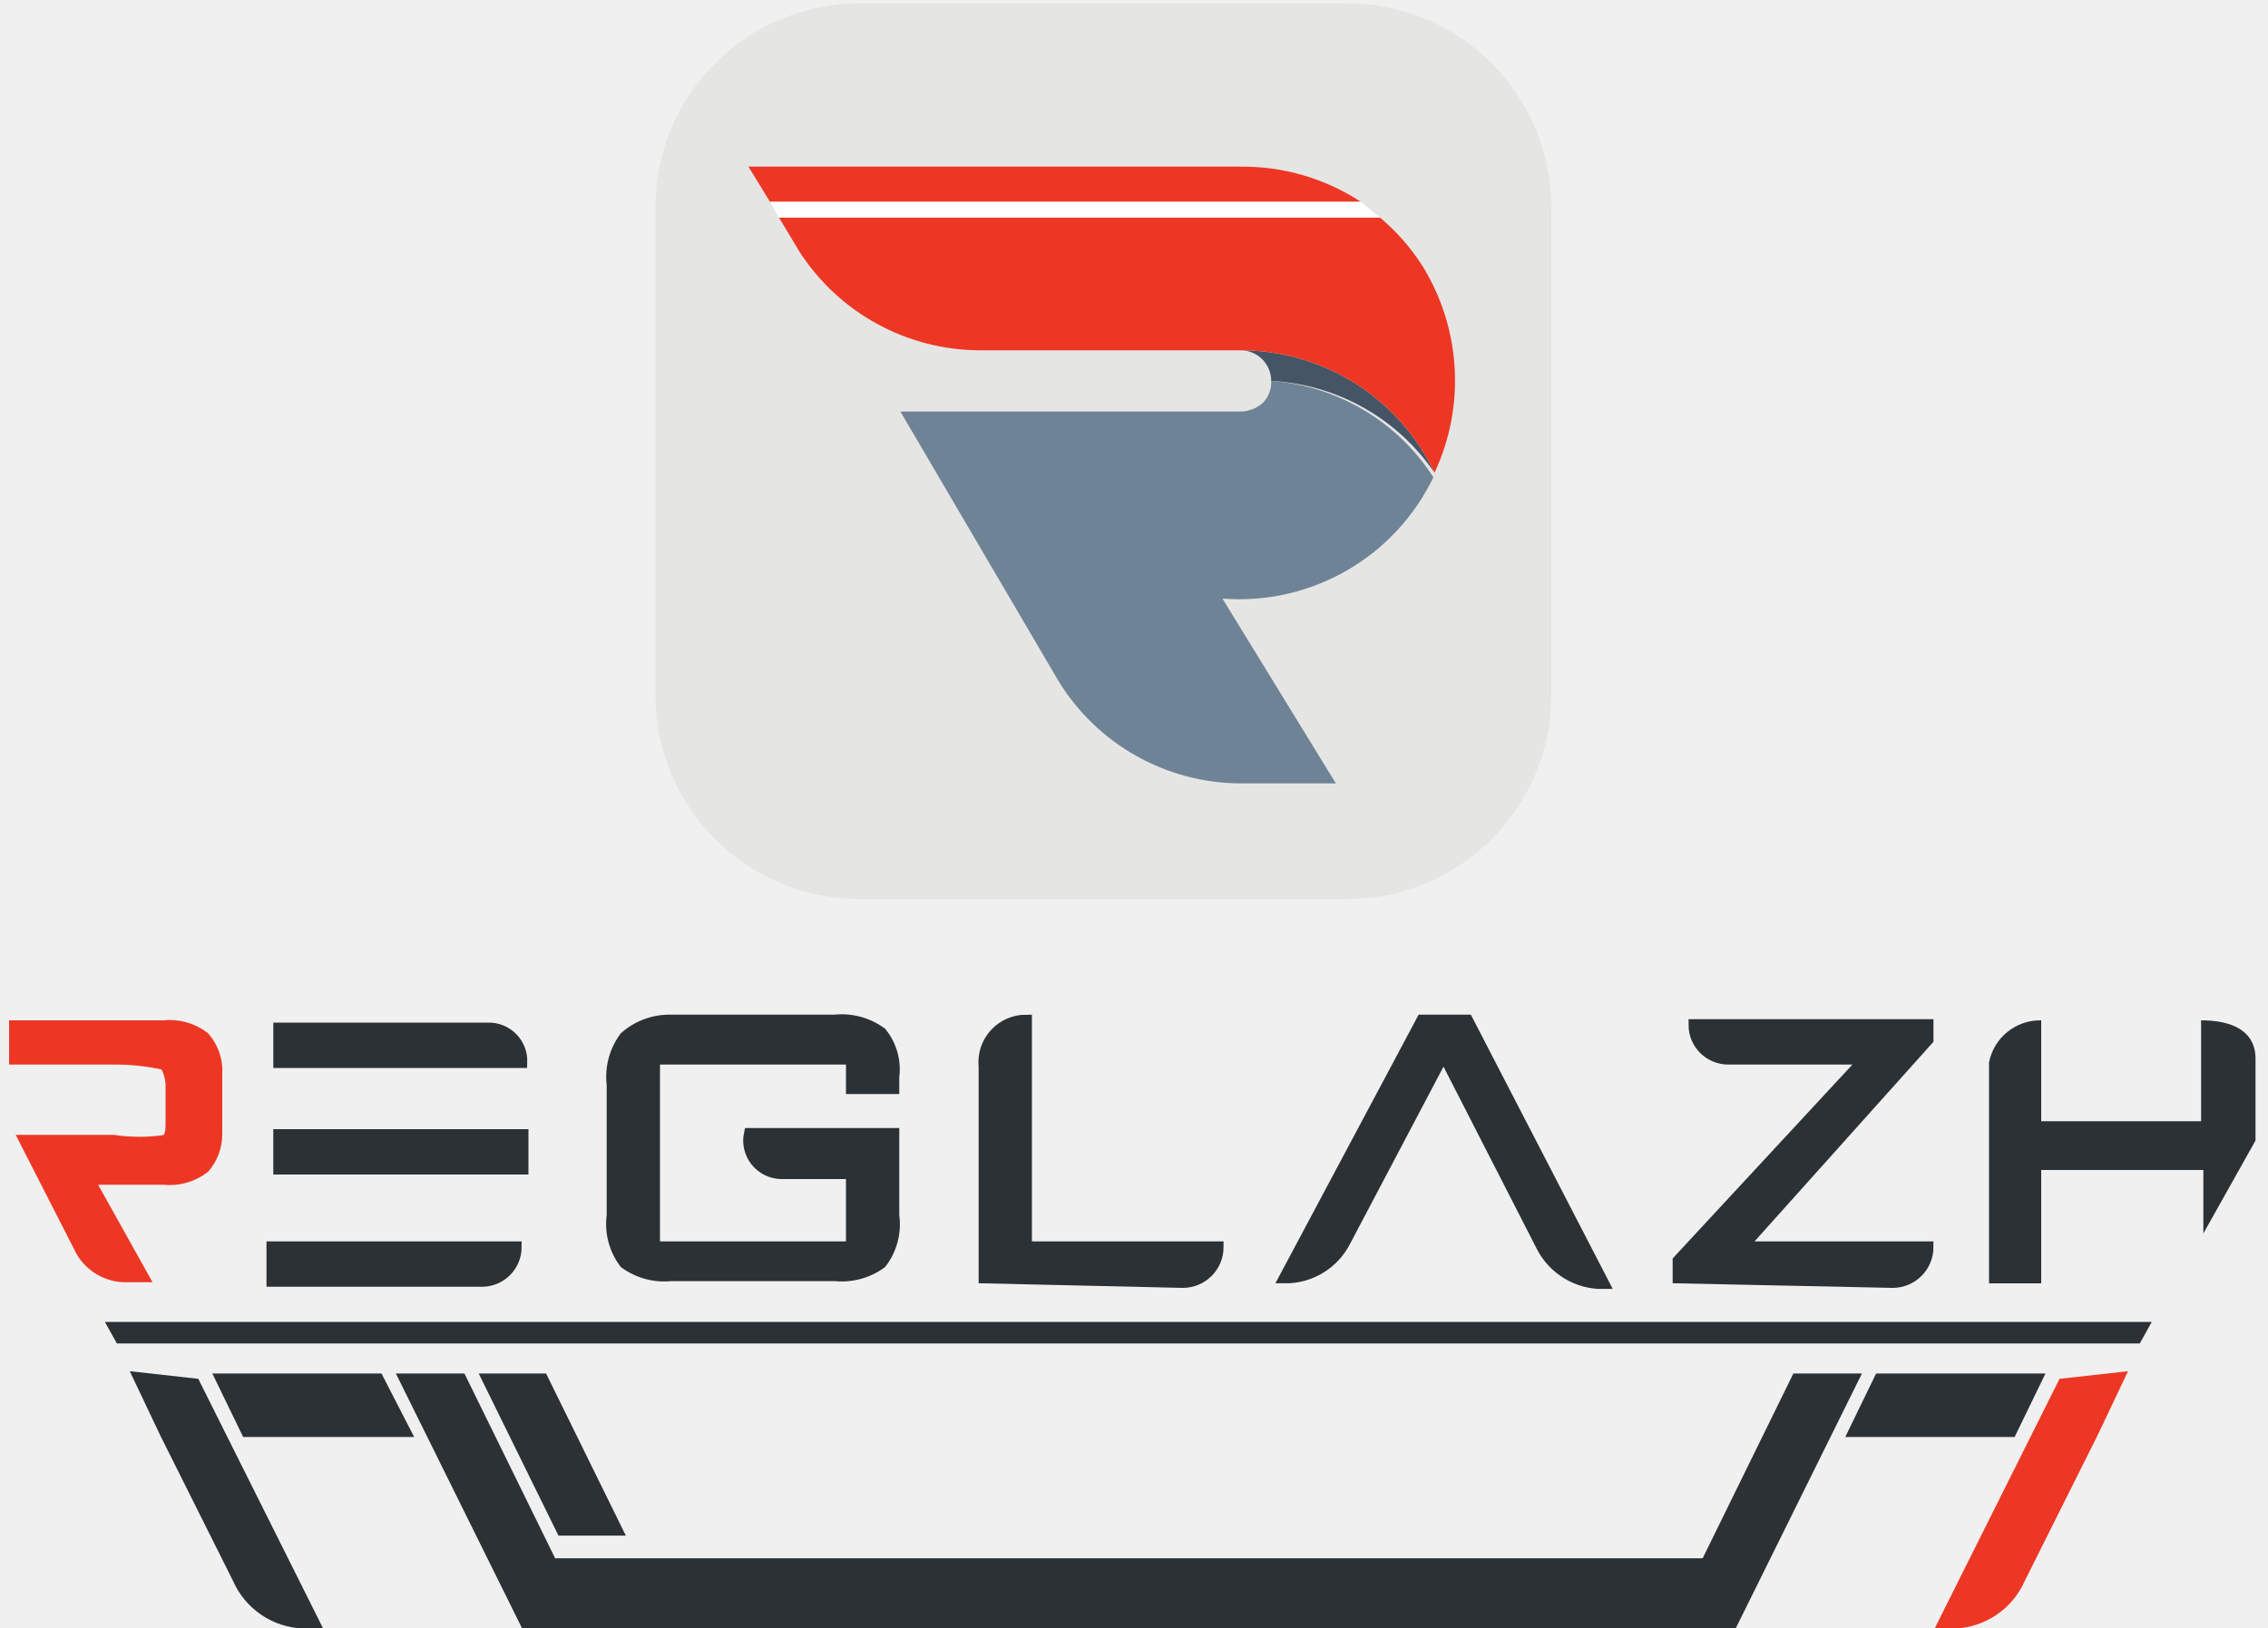
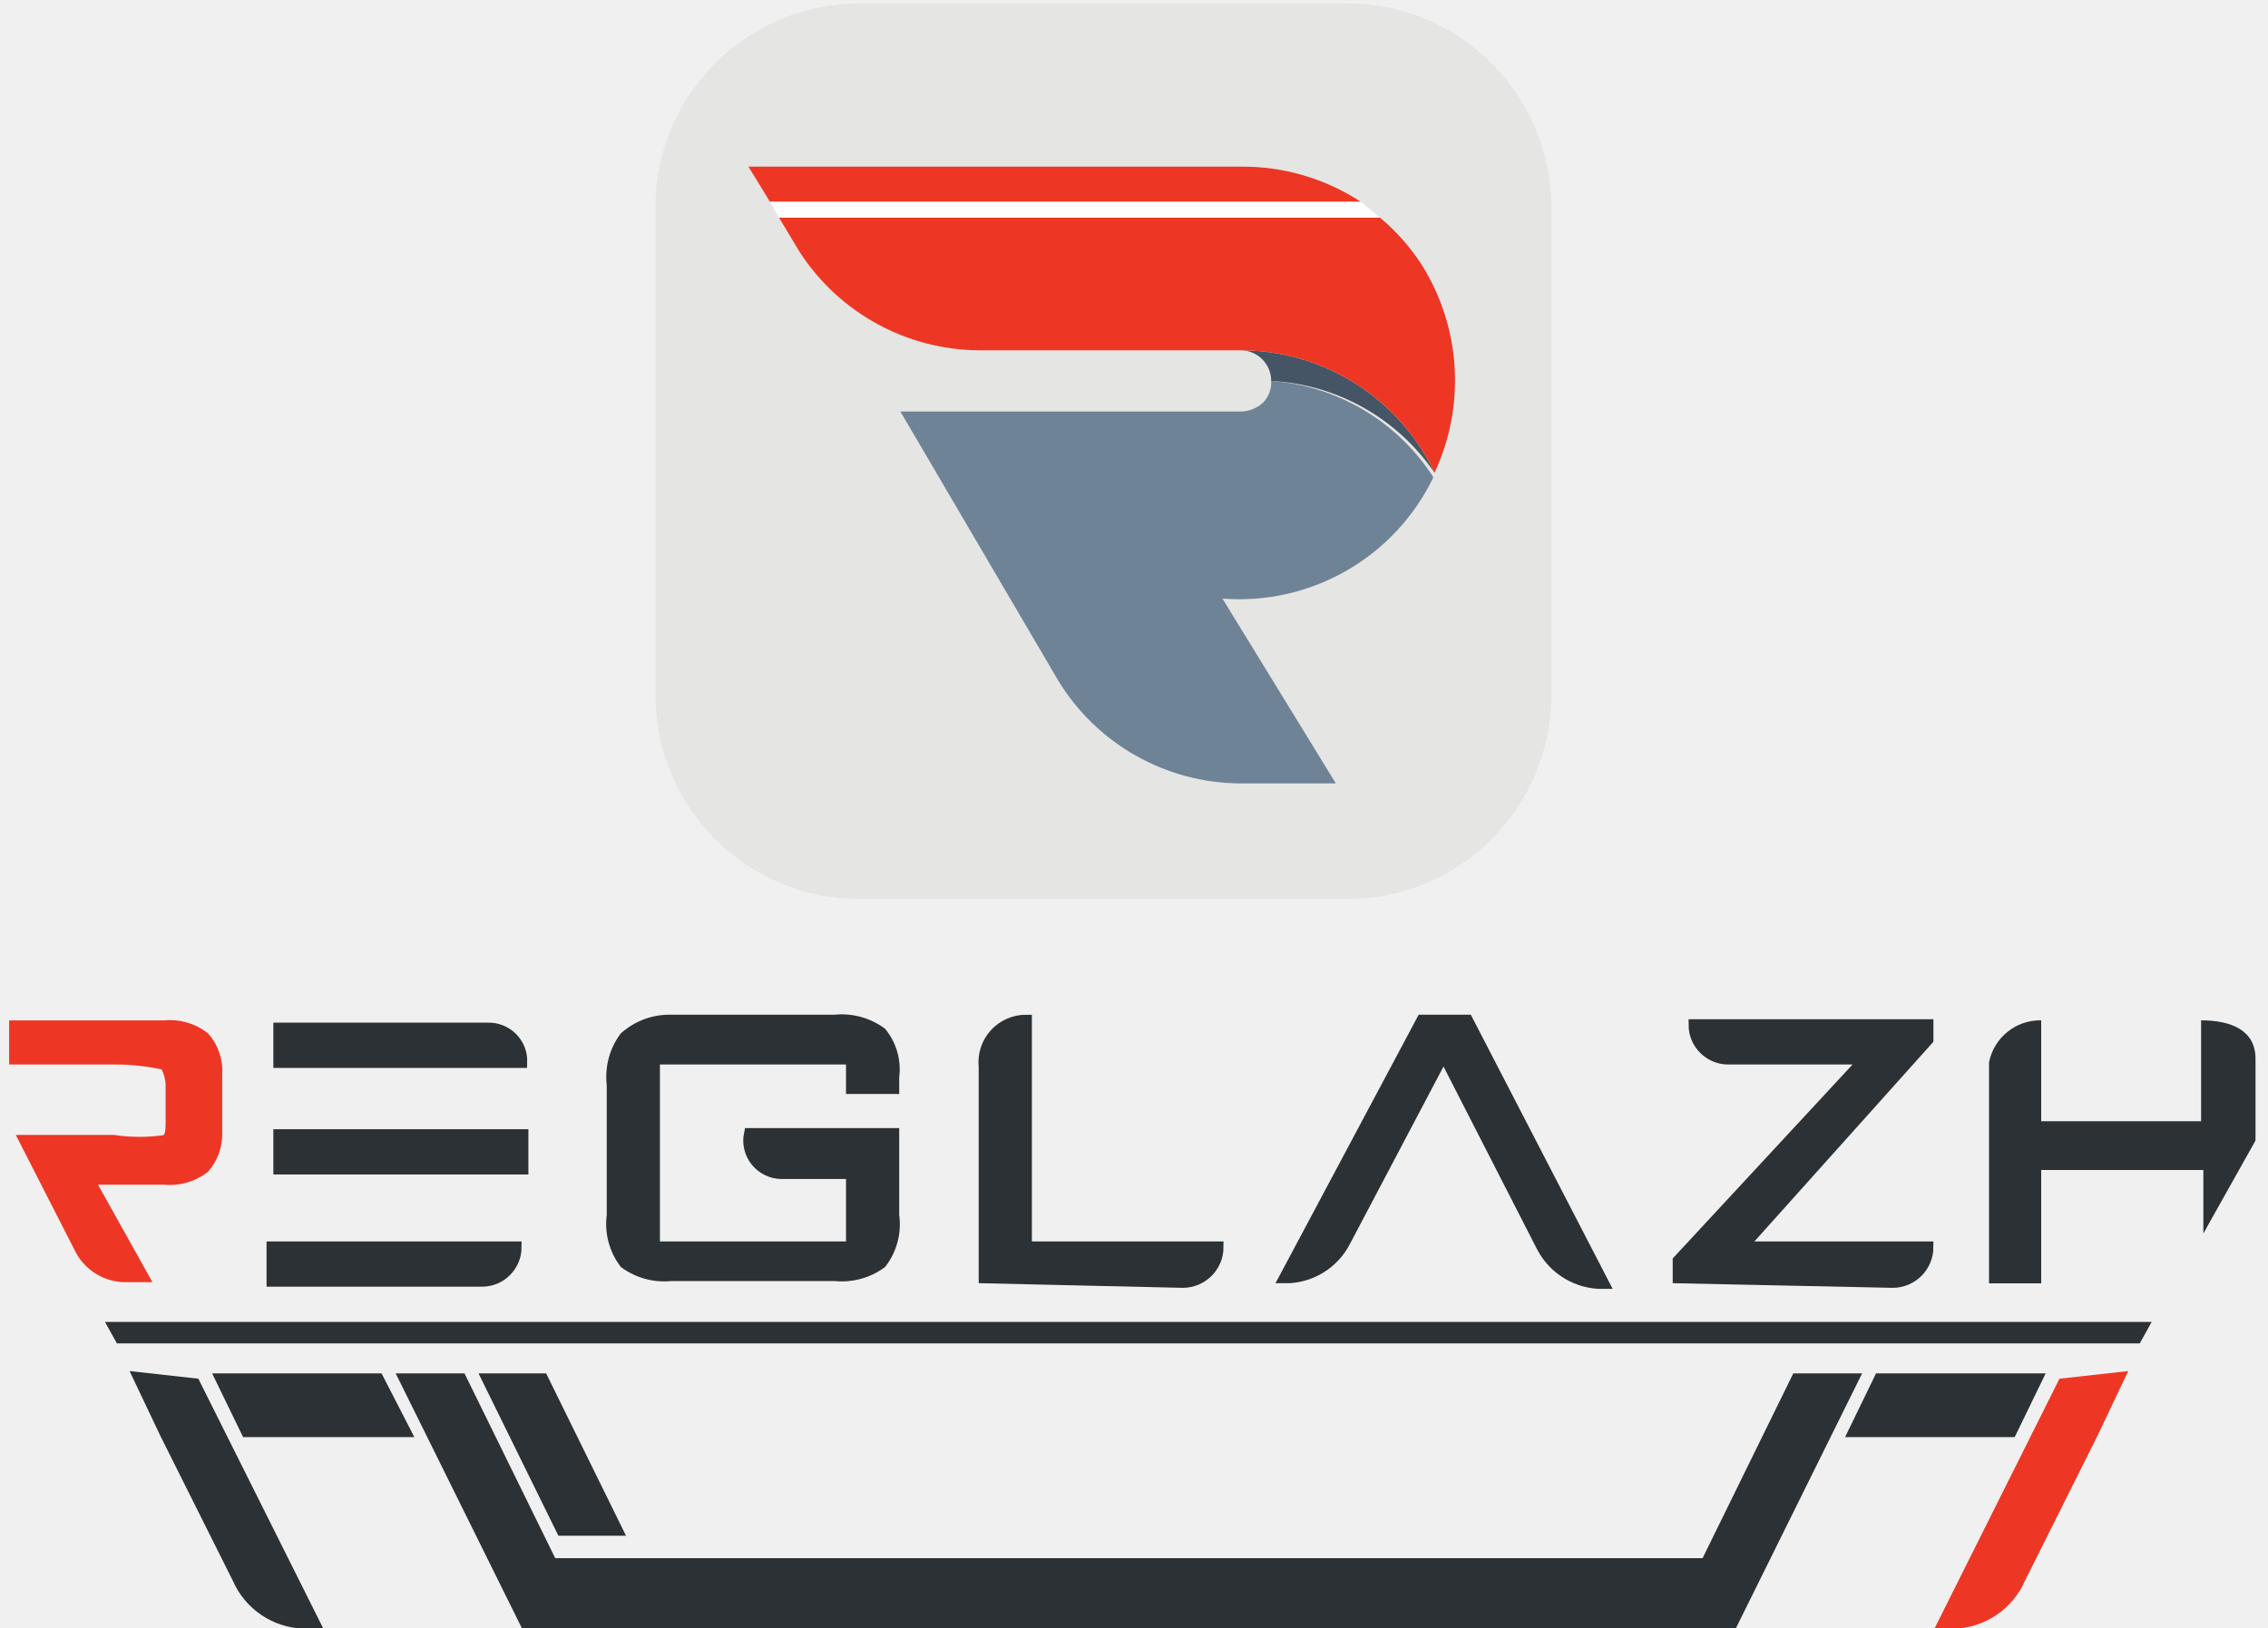
<svg xmlns="http://www.w3.org/2000/svg" id="Layer_1" data-name="Layer 1" viewBox="0 0 20 14.36">
-   <defs>
-     <style>.cls-1,.cls-2,.cls-3,.cls-6{fill:#2c3135;}.cls-1,.cls-2,.cls-6{stroke:#2b3135;}.cls-1,.cls-2,.cls-4,.cls-6,.cls-7{stroke-miterlimit:10;}.cls-1,.cls-2,.cls-4{stroke-width:0.1px;}.cls-1,.cls-10,.cls-3,.cls-4,.cls-6,.cls-7,.cls-8,.cls-9{fill-rule:evenodd;}.cls-10,.cls-4,.cls-7{fill:#ed3724;}.cls-4,.cls-7{stroke:#ed3724;}.cls-5{fill:#e5e5e4;}.cls-6,.cls-7{stroke-width:0.21px;}.cls-8{fill:#6f8396;}.cls-9{fill:#455566;}.cls-11{fill:#fff;}</style>
-   </defs>
-   <path class="cls-1" d="M4.55,11H2.4v.3H4.25A.3.3,0,0,0,4.55,11Z" />
-   <polygon class="cls-1" points="1.01 11.71 1.06 11.8 18.84 11.8 18.89 11.71 1.01 11.71" />
-   <path class="cls-1" d="M4.6,9.37h0a.29.29,0,0,0-.3-.3H2.46v.3Z" />
-   <rect class="cls-2" x="2.46" y="10.01" width="2.15" height="0.3" />
-   <path class="cls-1" d="M11.33,11.27h0a.59.59,0,0,0,.53-.32l.87-1.65L13.6,11a.6.6,0,0,0,.54.32h0L12.94,9h-.4Z" />
-   <path class="cls-1" d="M7.51,9.34H5.77V11H7.51v-.65H6.89A.29.29,0,0,1,6.61,10H7.88v.72a.56.56,0,0,1-.11.42.59.59,0,0,1-.41.11H5.92a.59.59,0,0,1-.41-.11.57.57,0,0,1-.11-.42V9.57a.59.59,0,0,1,.11-.42A.59.59,0,0,1,5.92,9H7.36a.59.59,0,0,1,.41.11.51.51,0,0,1,.11.39V9.6H7.51V9.34Z" />
-   <path class="cls-1" d="M14.8,11.27v-.15l1.65-1.78H15.24a.3.3,0,0,1-.3-.3H17v.13L15.36,11H17a.31.31,0,0,1-.31.31Z" />
-   <path class="cls-1" d="M8.68,11.27V9.41A.37.37,0,0,1,9.05,9h0V11h1.69a.31.31,0,0,1-.31.31Z" />
-   <path class="cls-3" d="M19.89,9.34v.72l-.46.82v-.56H18v1h-.46V9.37A.46.46,0,0,1,18,9v.89h1.41V9h0C19.68,9,19.89,9.09,19.89,9.34Z" />
-   <path class="cls-4" d="M1.09,11.26h.17L.78,10.4h.66a.5.5,0,0,0,.36-.1A.45.45,0,0,0,1.91,10V9.48a.45.45,0,0,0-.11-.33.5.5,0,0,0-.36-.1H.13v.29H1a2,2,0,0,1,.46.05s.05.09.05.18v.32c0,.08,0,.14-.05.17a1.54,1.54,0,0,1-.46,0H.22L.7,11A.45.45,0,0,0,1.09,11.26Z" />
-   <rect class="cls-5" x="5.78" y="0.03" width="7.9" height="7.9" rx="1.8" ry="1.8" />
-   <polygon class="cls-6" points="3.48 12.57 2.21 12.57 2.04 12.22 3.3 12.22 3.48 12.57" />
-   <polygon class="cls-6" points="15.24 14.26 16.25 12.22 15.88 12.22 15.08 13.85 4.83 13.85 4.03 12.22 3.66 12.22 4.67 14.26 15.24 14.26" />
-   <polygon class="cls-6" points="5.35 13.44 4.75 12.22 4.39 12.22 4.99 13.44 5.35 13.44" />
-   <path class="cls-7" d="M18.59,12.22l-.19.4-.64,1.28a.6.6,0,0,1-.53.36l1-2Z" />
-   <polygon class="cls-6" points="16.44 12.57 17.7 12.57 17.87 12.22 16.61 12.22 16.44 12.57" />
-   <path class="cls-6" d="M1.32,12.22l.19.4.64,1.28a.6.6,0,0,0,.53.36l-1-2Z" />
-   <path class="cls-8" d="M11.21,3.36a.26.26,0,0,1-.07.19.3.3,0,0,1-.2.08h-3L9.33,6a1.89,1.89,0,0,0,1.61.91h.84l-1-1.63a1.9,1.9,0,0,0,1.86-1.07A1.86,1.86,0,0,0,11.21,3.36Z" />
-   <path class="cls-9" d="M10.94,3.09a.27.27,0,0,1,.27.27,1.86,1.86,0,0,1,1.44.81A1.89,1.89,0,0,0,10.94,3.09Z" />
-   <path class="cls-10" d="M12,1.78H6.79L6.6,1.47h4.34A1.9,1.9,0,0,1,12,1.78Z" />
-   <path class="cls-10" d="M12.65,4.17a1.89,1.89,0,0,0-1.71-1.08H8.64a1.9,1.9,0,0,1-1.59-.87l-.18-.3h5.3a1.86,1.86,0,0,1,.37.42A1.92,1.92,0,0,1,12.65,4.17Z" />
-   <path class="cls-11" d="M12.17,1.92H6.87l-.08-.14H12Z" />
+   <path d="M4.55,11H2.4v.3H4.25A.3.3,0,0,0,4.55,11Z" style="fill:#2c3135;stroke:#2b3135;stroke-miterlimit:10;stroke-width:0.099px;fill-rule:evenodd" />
+   <polygon points="1.01 11.71 1.06 11.8 18.84 11.8 18.89 11.71 1.01 11.71" style="fill:#2c3135;stroke:#2b3135;stroke-miterlimit:10;stroke-width:0.099px;fill-rule:evenodd" />
+   <path d="M4.6,9.37h0a.29.29,0,0,0-.3-.3H2.46v.3Z" style="fill:#2c3135;stroke:#2b3135;stroke-miterlimit:10;stroke-width:0.099px;fill-rule:evenodd" />
+   <rect x="2.46" y="10.01" width="2.15" height="0.3" style="fill:#2c3135;stroke:#2b3135;stroke-miterlimit:10;stroke-width:0.099px" />
+   <path d="M11.33,11.27h0a.59.59,0,0,0,.53-.32l.87-1.65L13.6,11a.6.6,0,0,0,.54.32h0L12.94,9h-.4Z" style="fill:#2c3135;stroke:#2b3135;stroke-miterlimit:10;stroke-width:0.099px;fill-rule:evenodd" />
+   <path d="M7.51,9.34H5.77V11H7.51v-.65H6.89A.29.29,0,0,1,6.61,10H7.88v.72a.56.56,0,0,1-.11.42.59.59,0,0,1-.41.11H5.92a.59.59,0,0,1-.41-.11.57.57,0,0,1-.11-.42V9.57a.59.59,0,0,1,.11-.42A.59.59,0,0,1,5.92,9H7.36a.59.59,0,0,1,.41.11.51.51,0,0,1,.11.39V9.6H7.51V9.34Z" style="fill:#2c3135;stroke:#2b3135;stroke-miterlimit:10;stroke-width:0.099px;fill-rule:evenodd" />
+   <path d="M14.8,11.27v-.15l1.65-1.78H15.24a.3.3,0,0,1-.3-.3H17v.13L15.36,11H17a.31.31,0,0,1-.31.31Z" style="fill:#2c3135;stroke:#2b3135;stroke-miterlimit:10;stroke-width:0.099px;fill-rule:evenodd" />
+   <path d="M8.68,11.27V9.41A.37.37,0,0,1,9.05,9h0V11h1.69a.31.31,0,0,1-.31.31Z" style="fill:#2c3135;stroke:#2b3135;stroke-miterlimit:10;stroke-width:0.099px;fill-rule:evenodd" />
+   <path d="M19.89,9.34v.72l-.46.82v-.56H18v1h-.46V9.37A.46.46,0,0,1,18,9v.89h1.41V9h0C19.68,9,19.89,9.09,19.89,9.34Z" style="fill:#2c3135;fill-rule:evenodd" />
+   <path d="M1.09,11.26h.17L.78,10.4h.66a.5.5,0,0,0,.36-.1A.45.45,0,0,0,1.91,10V9.48a.45.45,0,0,0-.11-.33.5.5,0,0,0-.36-.1H.13v.29H1a2,2,0,0,1,.46.05s.05.09.05.18v.32c0,.08,0,.14-.05.17a1.54,1.54,0,0,1-.46,0H.22L.7,11A.45.45,0,0,0,1.09,11.26Z" style="fill:#ed3724;stroke:#ed3724;stroke-miterlimit:10;stroke-width:0.099px;fill-rule:evenodd" />
+   <rect x="5.78" y="0.03" width="7.9" height="7.9" rx="1.8" ry="1.8" style="fill:#e5e5e4" />
+   <polygon points="3.48 12.57 2.21 12.57 2.04 12.22 3.3 12.22 3.48 12.57" style="fill:#2c3135;stroke:#2b3135;stroke-miterlimit:10;stroke-width:0.212px;fill-rule:evenodd" />
+   <polygon points="15.24 14.26 16.25 12.22 15.88 12.22 15.08 13.85 4.83 13.85 4.03 12.22 3.66 12.22 4.67 14.26 15.24 14.26" style="fill:#2c3135;stroke:#2b3135;stroke-miterlimit:10;stroke-width:0.212px;fill-rule:evenodd" />
+   <polygon points="5.35 13.44 4.75 12.22 4.39 12.22 4.99 13.44 5.35 13.44" style="fill:#2c3135;stroke:#2b3135;stroke-miterlimit:10;stroke-width:0.212px;fill-rule:evenodd" />
+   <path d="M18.59,12.22l-.19.4-.64,1.28a.6.6,0,0,1-.53.36l1-2Z" style="fill:#ed3724;stroke:#ed3724;stroke-miterlimit:10;stroke-width:0.212px;fill-rule:evenodd" />
+   <polygon points="16.44 12.57 17.7 12.57 17.87 12.22 16.61 12.22 16.44 12.57" style="fill:#2c3135;stroke:#2b3135;stroke-miterlimit:10;stroke-width:0.212px;fill-rule:evenodd" />
+   <path d="M1.32,12.22l.19.4.64,1.28a.6.6,0,0,0,.53.36l-1-2Z" style="fill:#2c3135;stroke:#2b3135;stroke-miterlimit:10;stroke-width:0.212px;fill-rule:evenodd" />
+   <path d="M11.21,3.36a.26.26,0,0,1-.07.19.3.3,0,0,1-.2.08h-3L9.33,6a1.89,1.89,0,0,0,1.61.91h.84l-1-1.63a1.9,1.9,0,0,0,1.86-1.07A1.86,1.86,0,0,0,11.21,3.36Z" style="fill:#6f8396;fill-rule:evenodd" />
+   <path d="M10.94,3.09a.27.27,0,0,1,.27.27,1.86,1.86,0,0,1,1.44.81A1.89,1.89,0,0,0,10.94,3.09Z" style="fill:#455566;fill-rule:evenodd" />
+   <path d="M12,1.78H6.79L6.6,1.47h4.34A1.9,1.9,0,0,1,12,1.78Z" style="fill:#ed3724;fill-rule:evenodd" />
+   <path d="M12.65,4.17a1.89,1.89,0,0,0-1.71-1.08H8.64a1.9,1.9,0,0,1-1.59-.87l-.18-.3h5.3a1.86,1.86,0,0,1,.37.42A1.92,1.92,0,0,1,12.65,4.17Z" style="fill:#ed3724;fill-rule:evenodd" />
+   <path d="M12.17,1.92H6.87l-.08-.14H12Z" style="fill:#fff" />
</svg>
